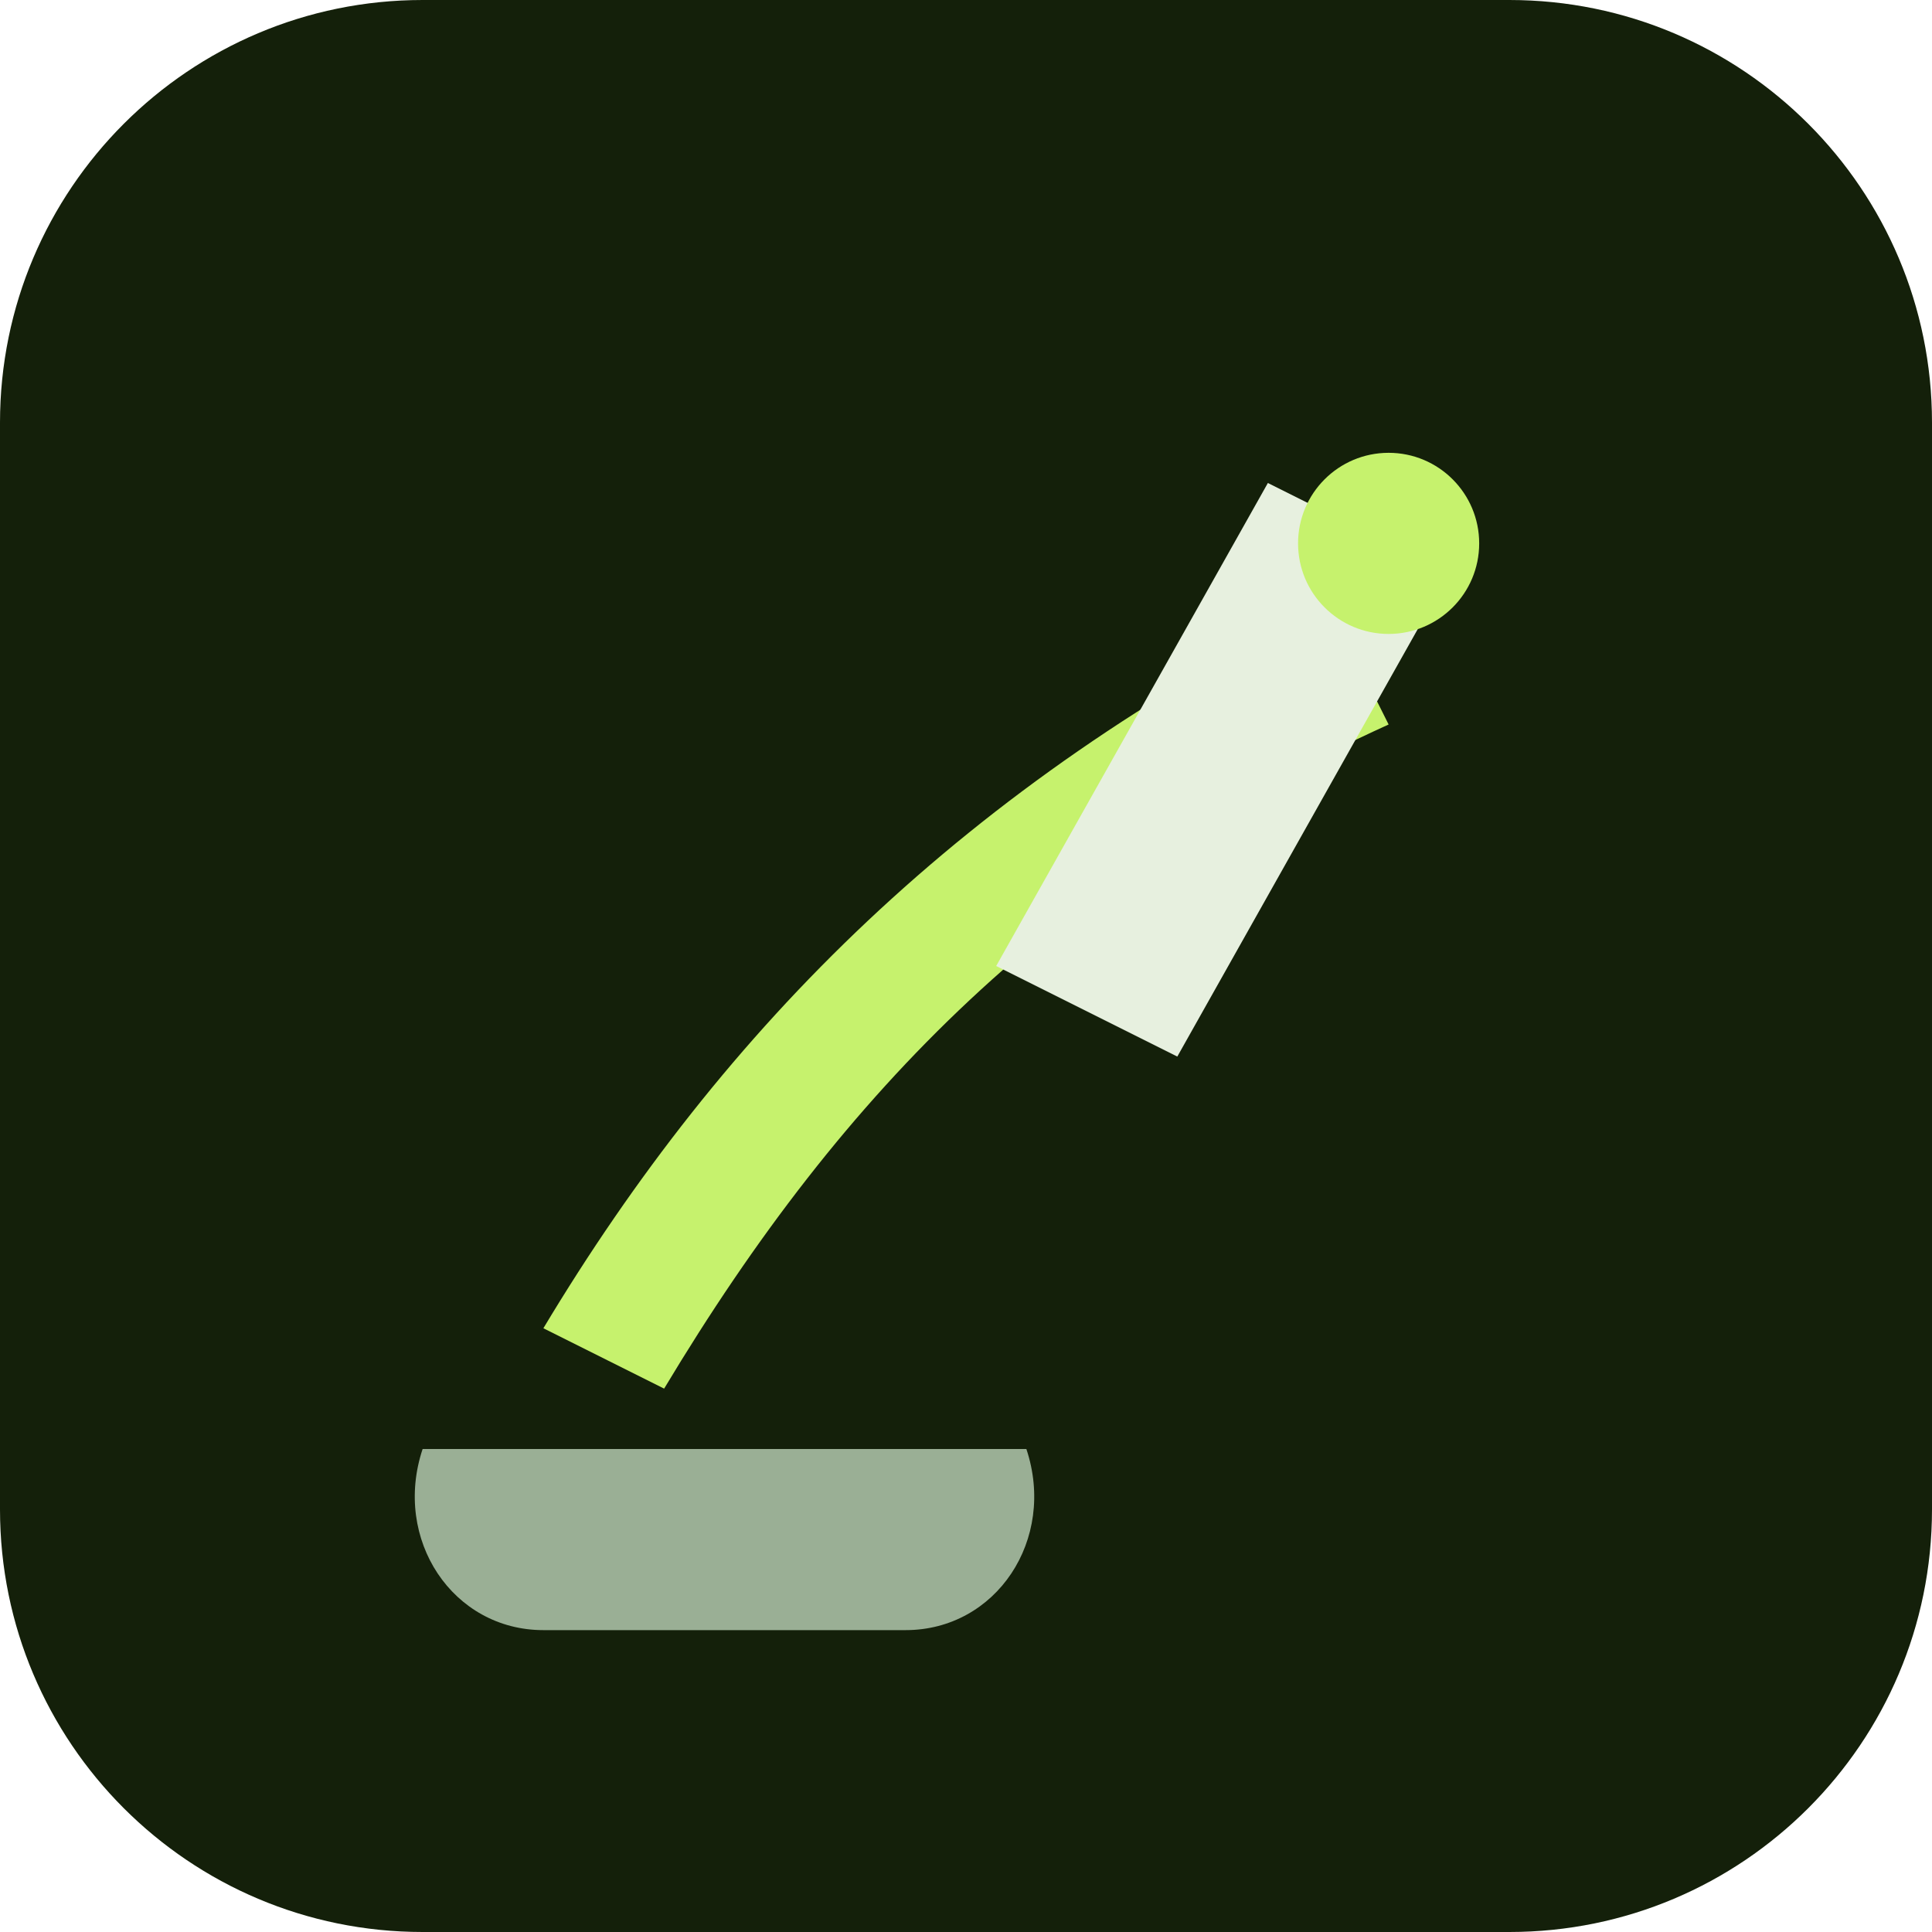
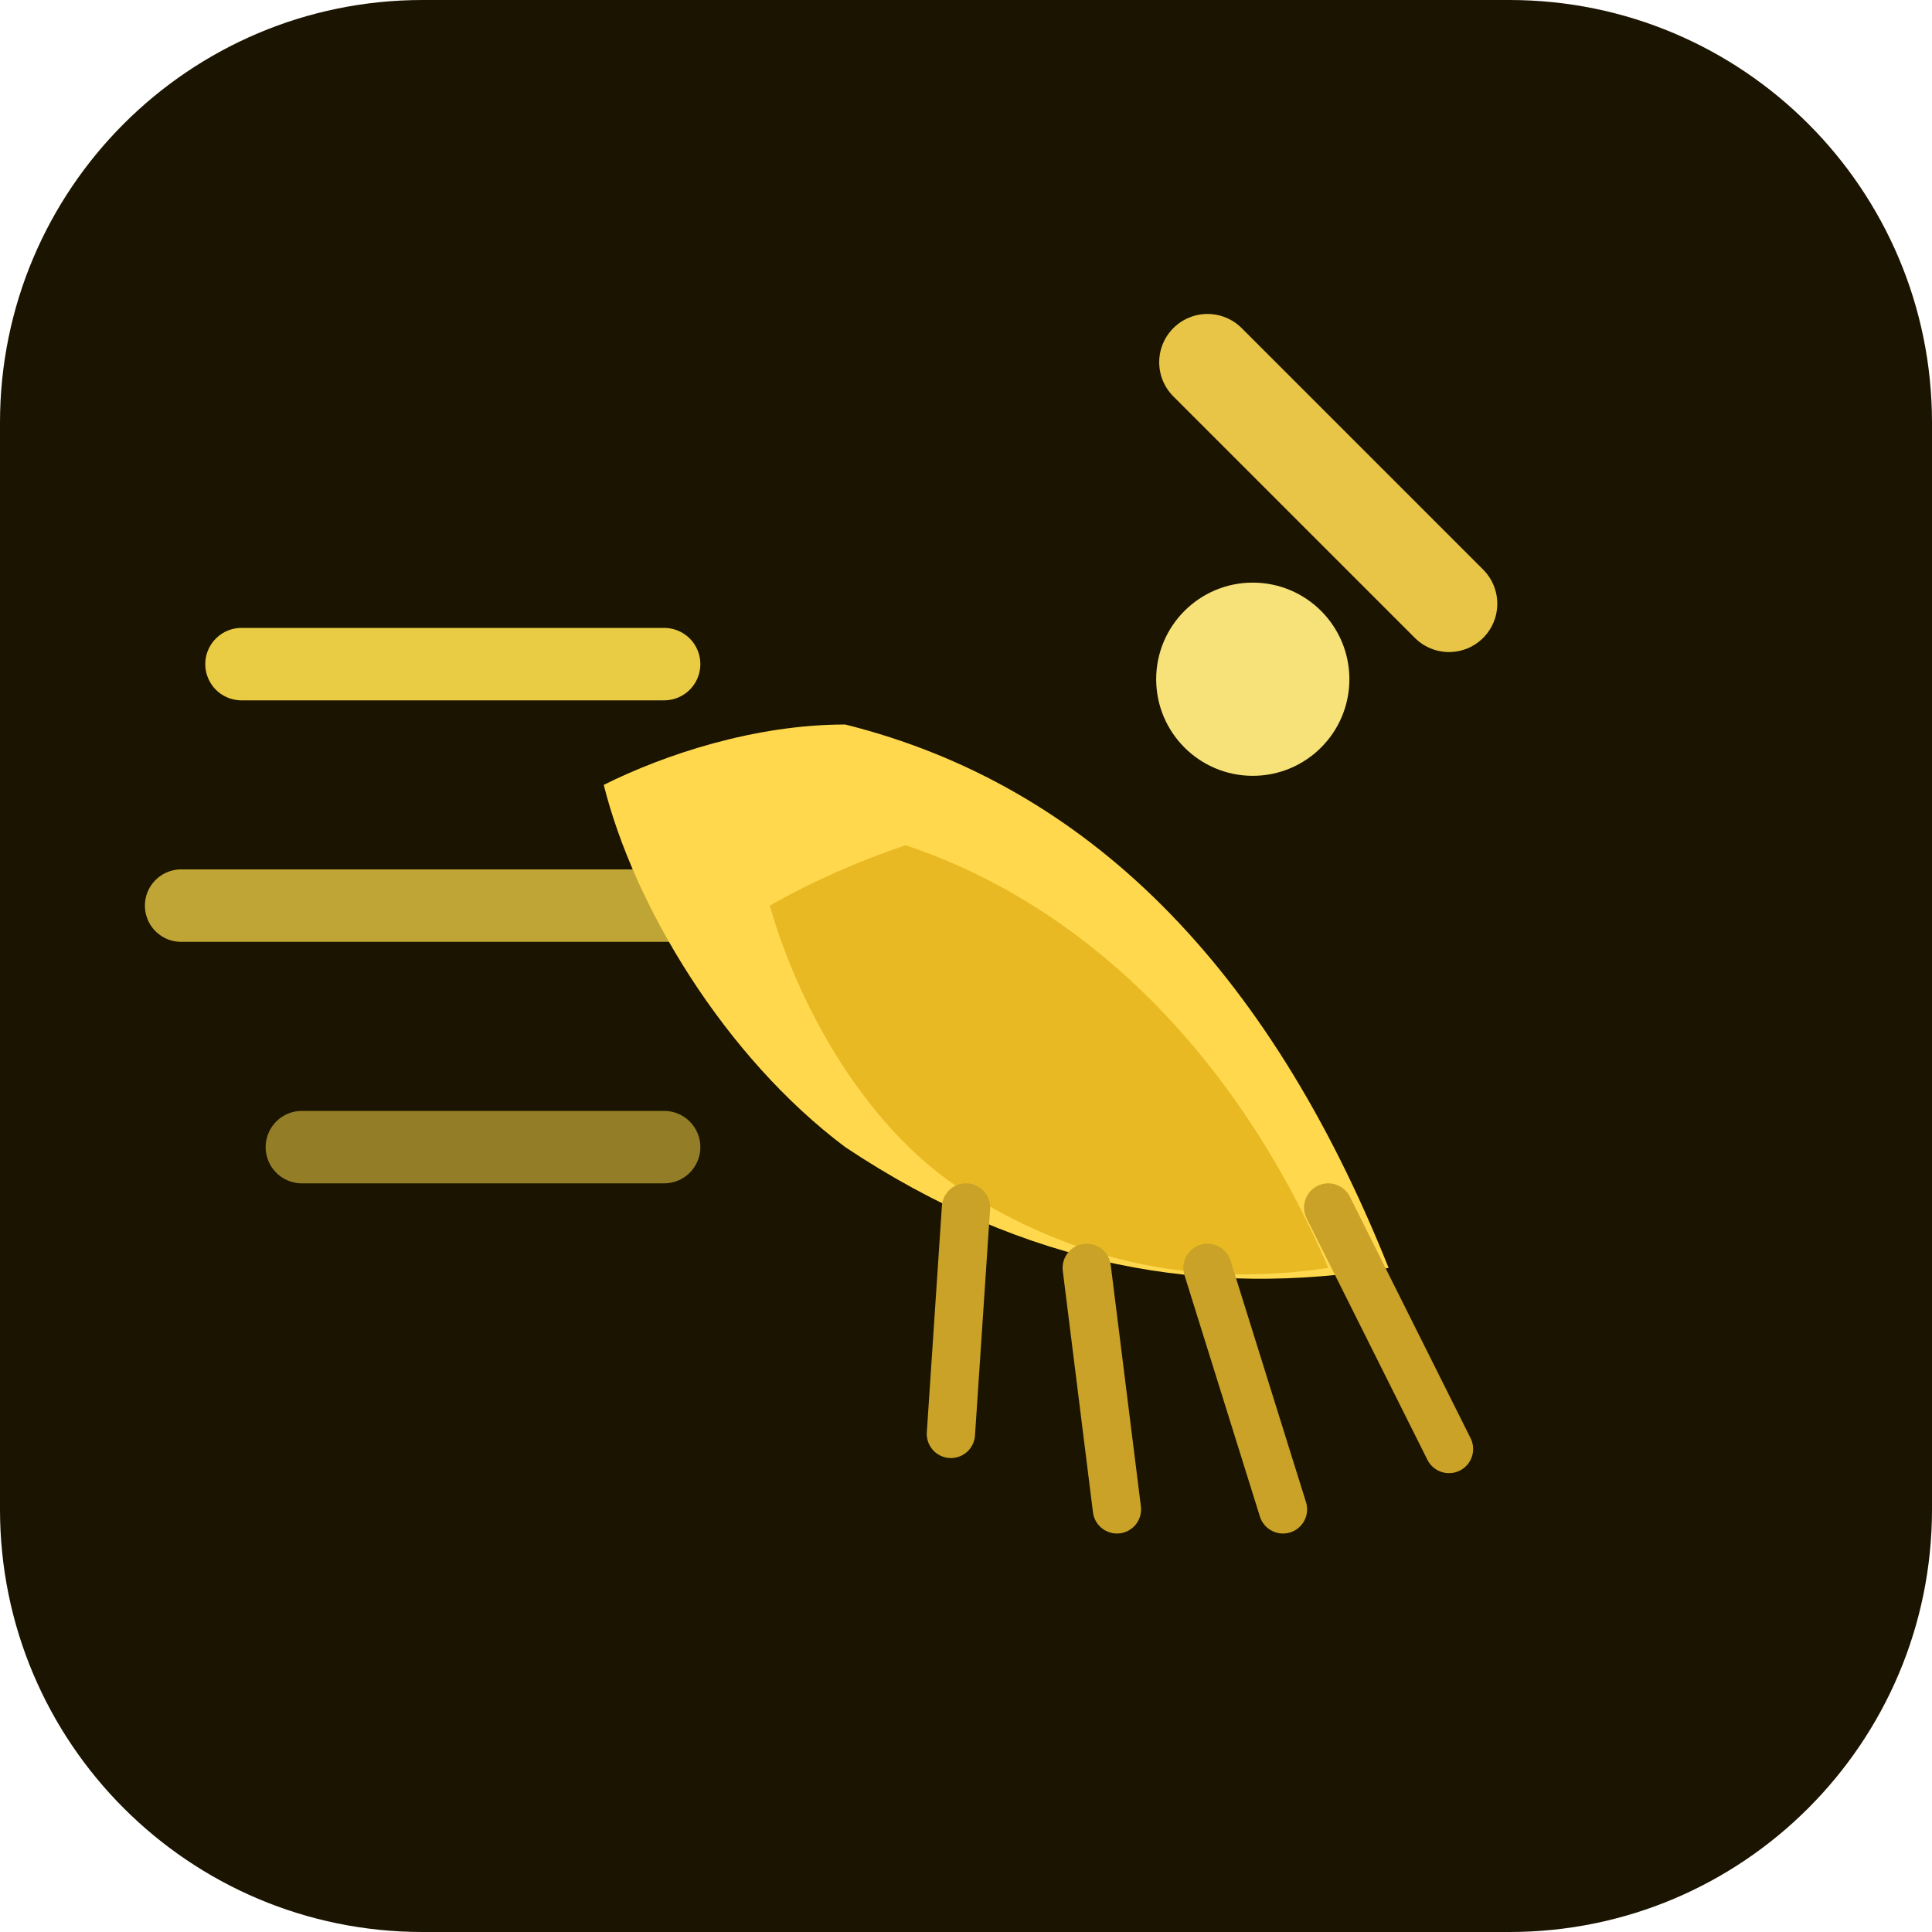
<svg xmlns="http://www.w3.org/2000/svg" viewBox="0 0 64 64" role="img" aria-label="Power Sweeper">
-   <rect width="64" height="64" rx="14" fill="#14200a" />
-   <path fill="#c6f26d" d="M18 44c6-10 14-18 26-24l2 4c-11 5-18 12-24 22l-4-2z" />
-   <path fill="#e7f0df" d="M42 16l6 3-9 16-6-3 9-16z" />
-   <path fill="#9aaf95" d="M14 48h20c1 3-1 6-4 6H18c-3 0-5-3-4-6z" />
-   <circle cx="46" cy="18" r="3" fill="#c6f26d" />
+   <rect width="64" height="64" rx="14" fill="#1a1400" />
+   <path d="M8 22h14" stroke="#F5D547" stroke-width="2.4" stroke-linecap="round" opacity=".95" />
+   <path d="M6 30h18" stroke="#F5D547" stroke-width="2.4" stroke-linecap="round" opacity=".75" />
+   <path d="M10 38h12" stroke="#F5D547" stroke-width="2.4" stroke-linecap="round" opacity=".55" />
+   <path d="M40 12l8 8" stroke="#E8C547" stroke-width="3.2" stroke-linecap="round" />
+   <circle cx="41.5" cy="22.5" r="3.2" fill="#F7E27A" />
+   <path fill="#FFD84D" d="M28 24c8 2 14 8 18 18-6 1-12 0-18-4-4-3-7-8-8-12 2-1 5-2 8-2z" />
+   <path fill="#E8B923" d="M30 28c6 2 11 7 14 14-4 .6-8 0-12-2.5-3.2-2-5.5-6-6.5-9.5 1.4-.8 3-1.5 4.5-2z" />
+   <path d="M44 40l4 8M40 42l2.5 8M36 42l1 8M32 40l-.5 7.5" stroke="#C9A227" stroke-width="1.6" stroke-linecap="round" />
</svg>
